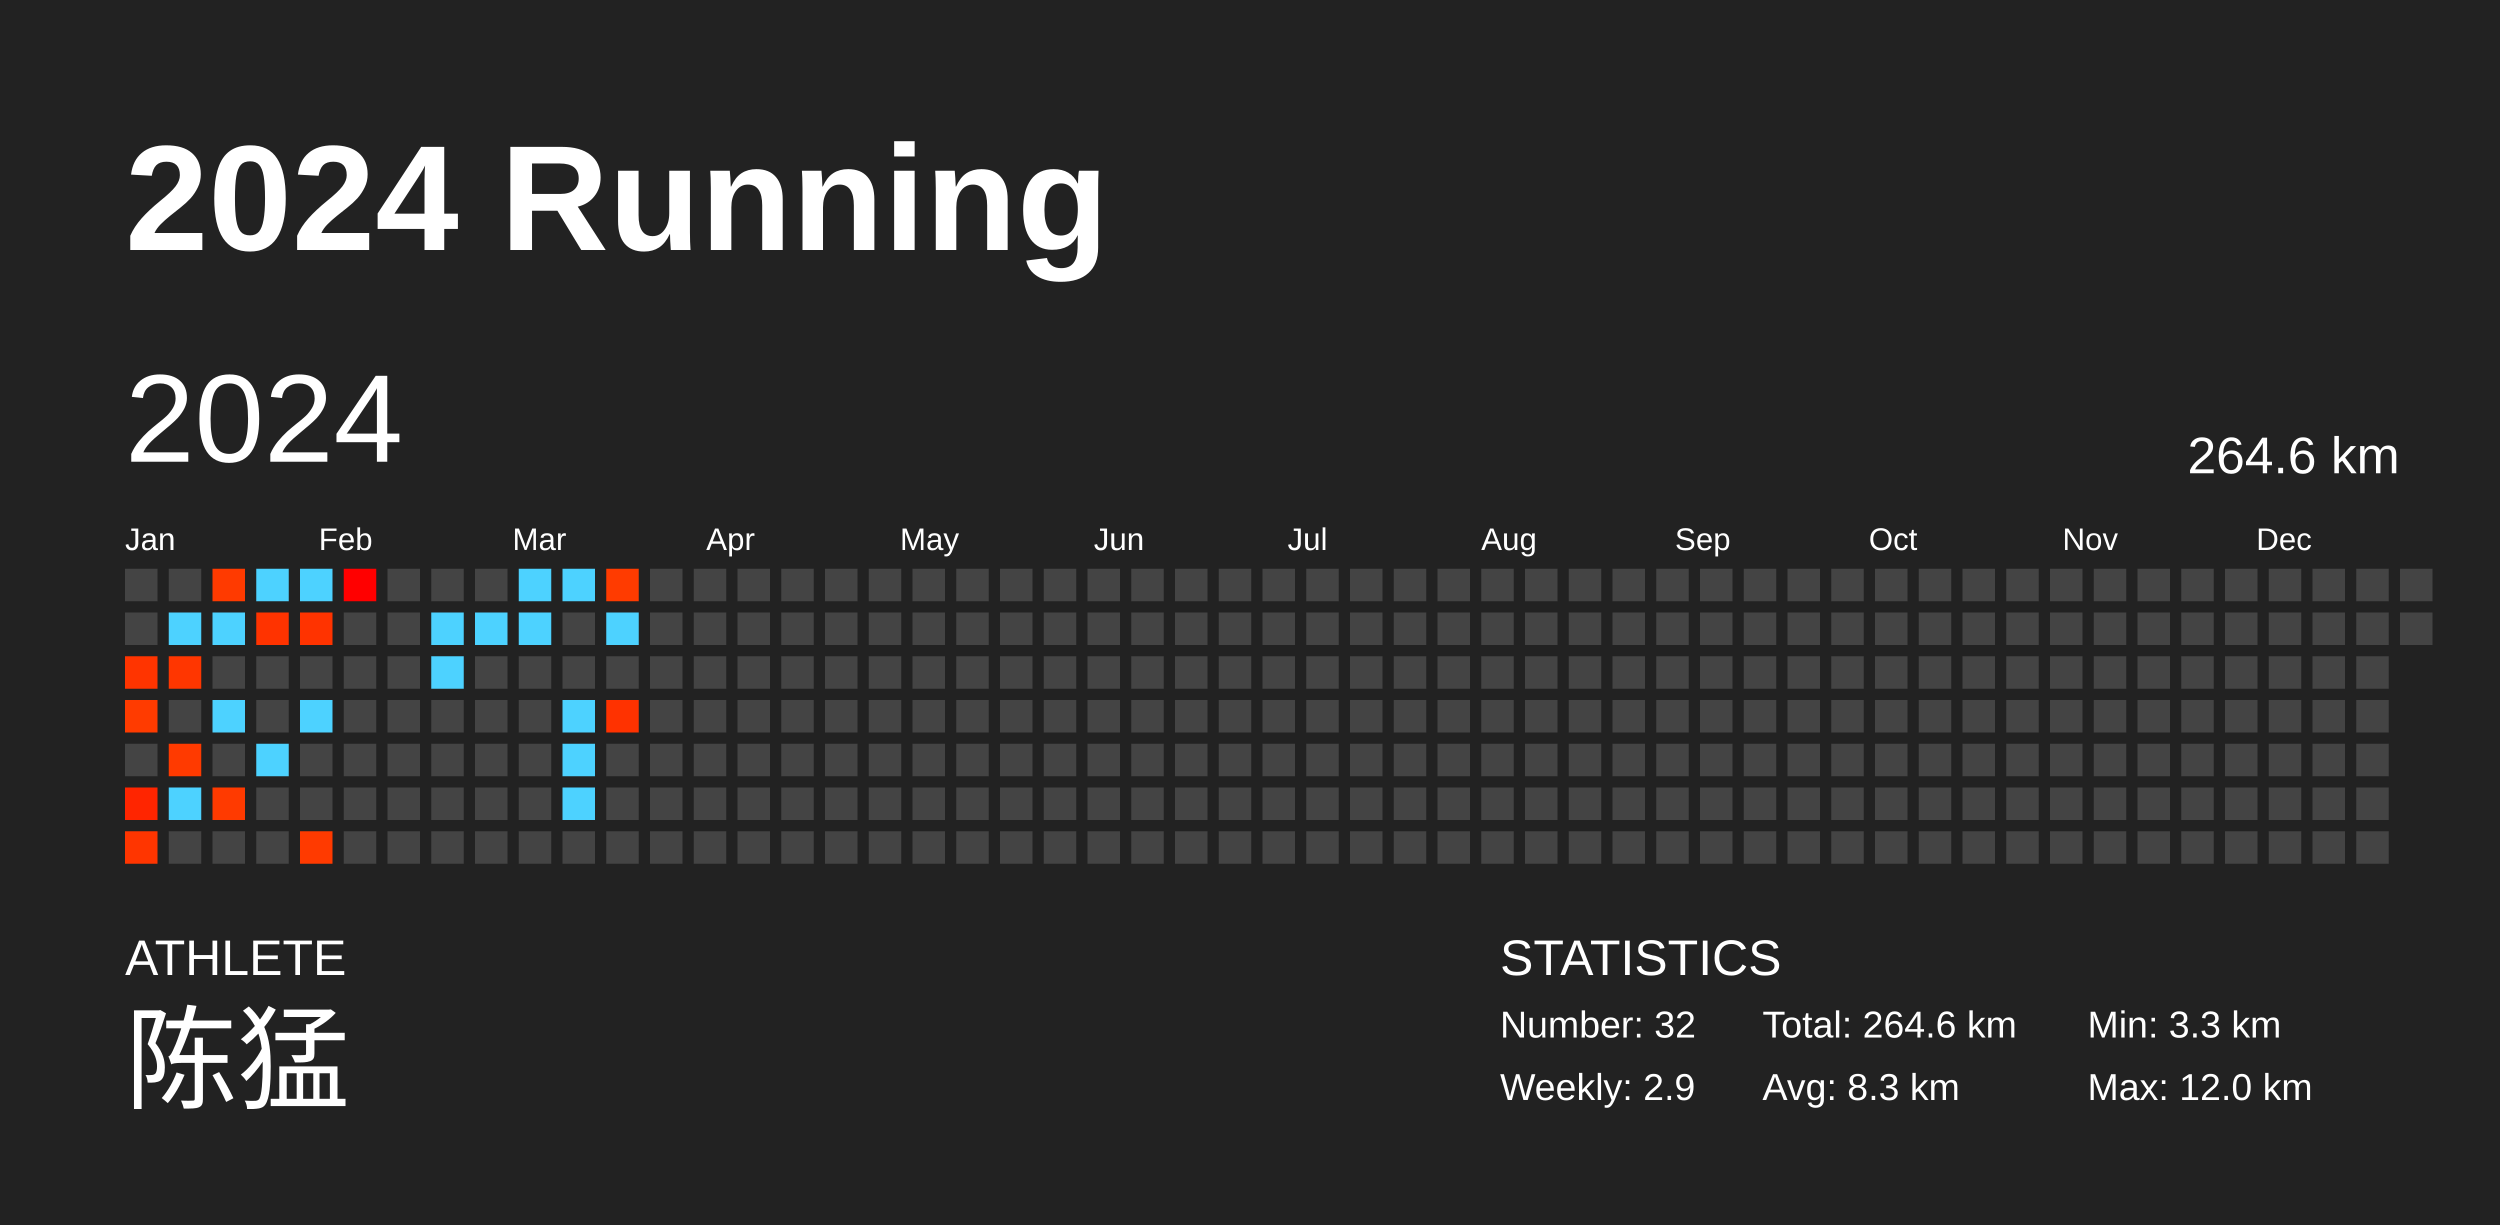
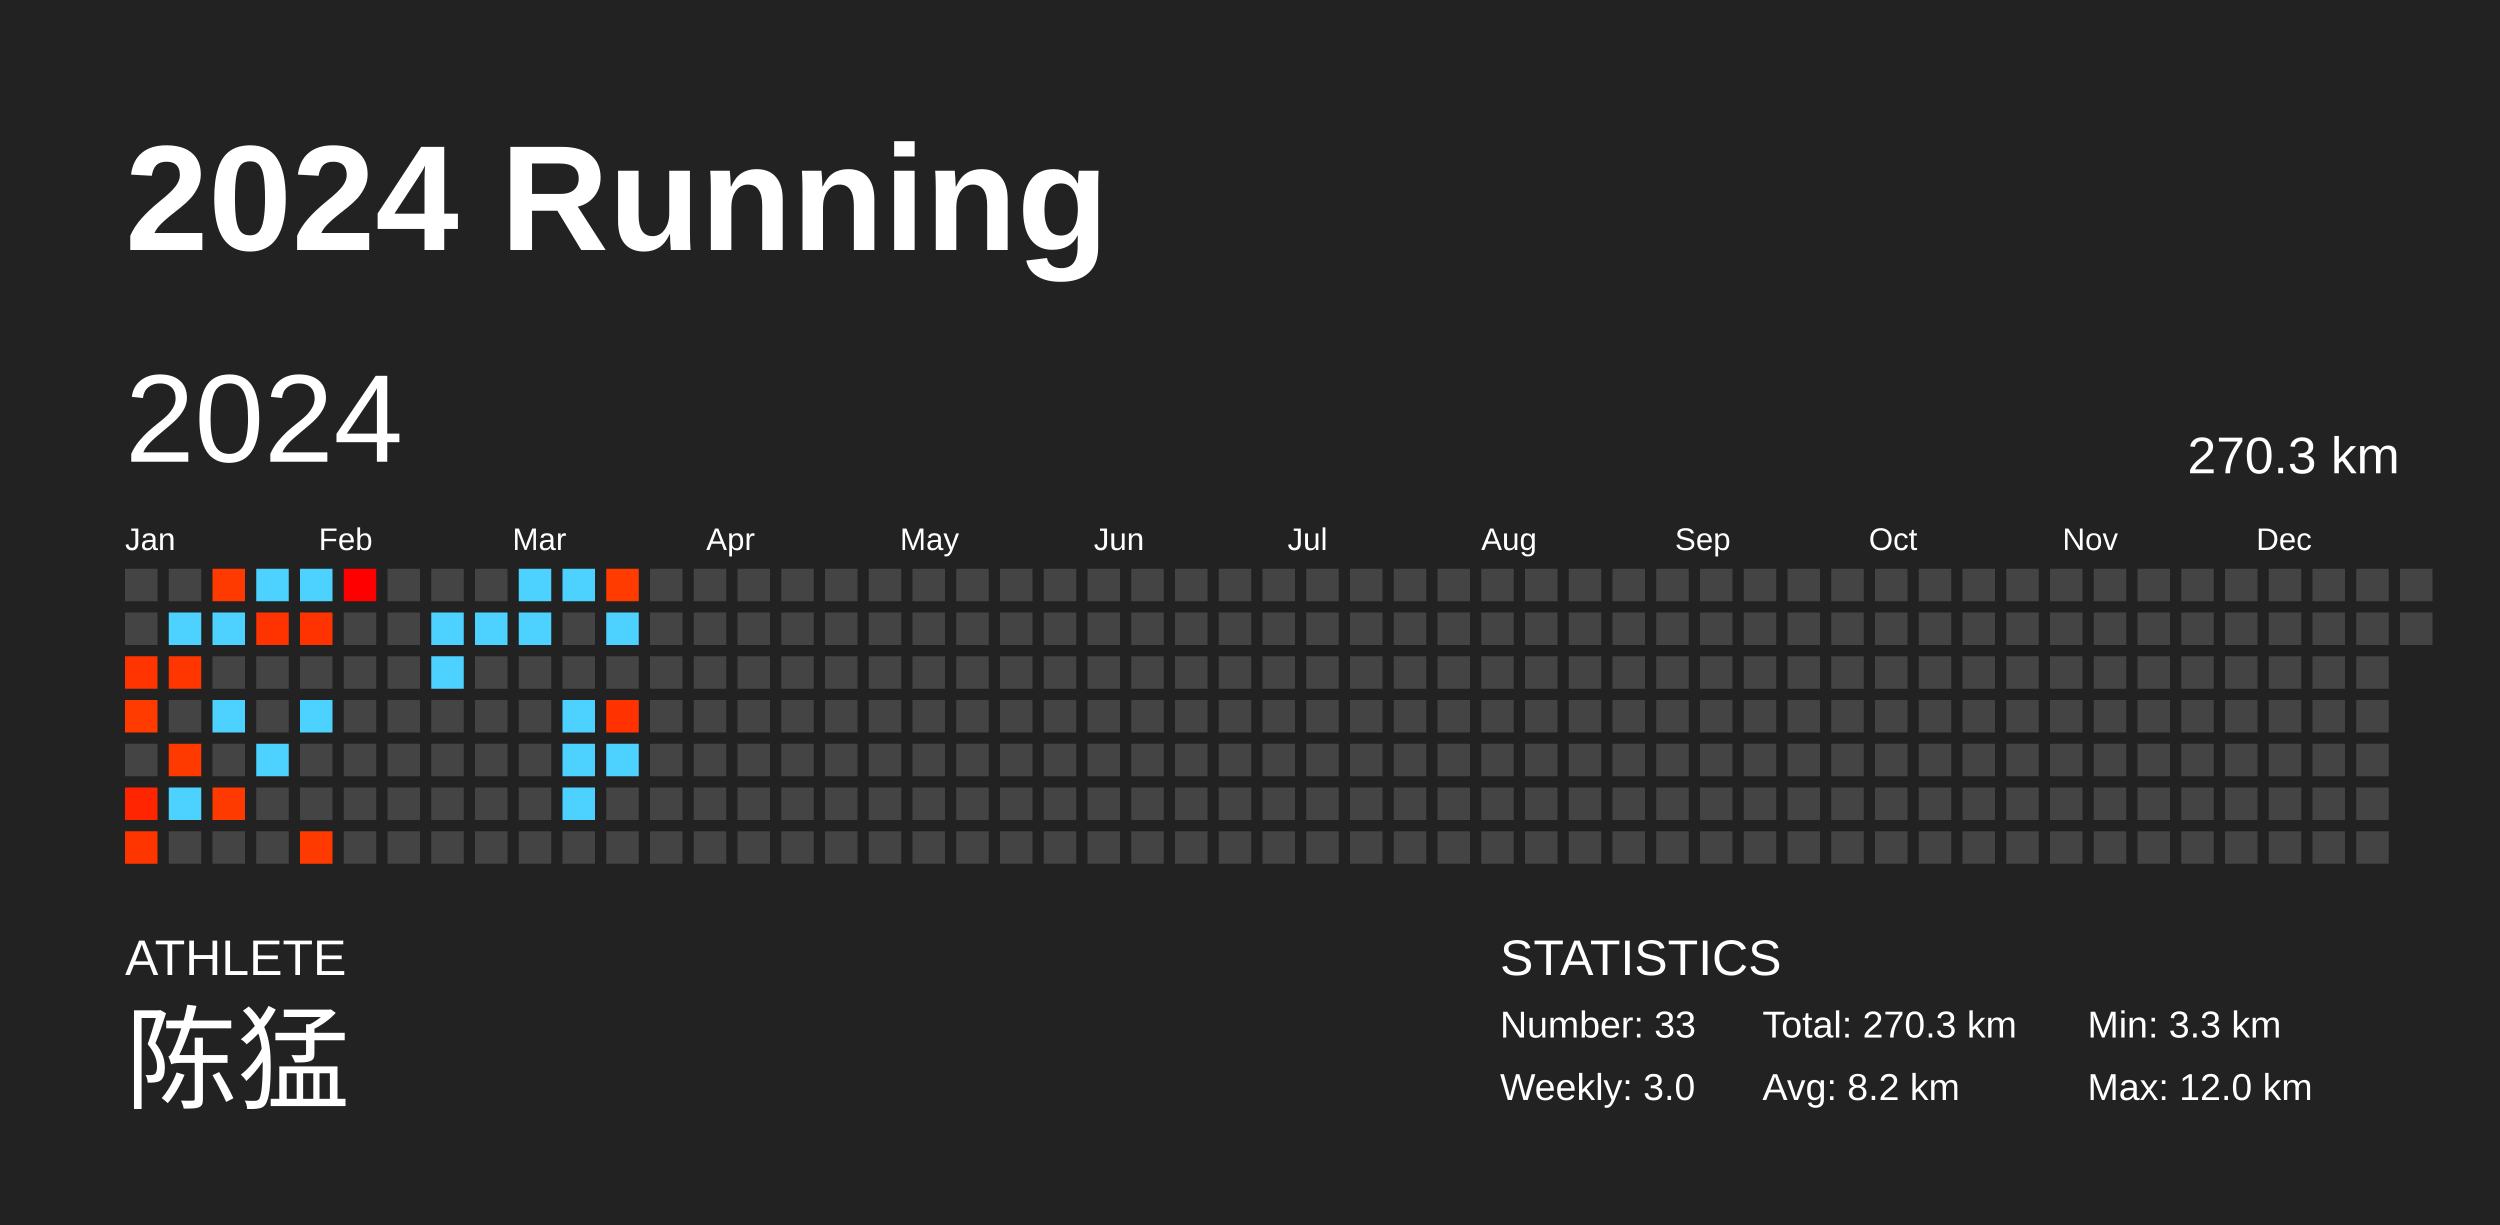
<svg xmlns="http://www.w3.org/2000/svg" baseProfile="full" height="98mm" version="1.1" viewBox="0,0,200,98" width="200mm">
  <defs />
  <rect fill="#222222" height="98" width="200" x="0" y="0" />
  <text fill="#FFFFFF" style="font-size:12px; font-family:Arial; font-weight:bold;" x="10" y="20">2024 Running</text>
  <text fill="#FFFFFF" style="font-size:4px; font-family:Arial" x="10" y="78">ATHLETE</text>
  <text fill="#FFFFFF" style="font-size:9px; font-family:Arial" x="10" y="88">陈猛</text>
  <text fill="#FFFFFF" style="font-size:4px; font-family:Arial" x="120" y="78">STATISTICS</text>
-   <text fill="#FFFFFF" style="font-size:3px; font-family:Arial" x="120" y="83">Number: 32</text>
-   <text fill="#FFFFFF" style="font-size:3px; font-family:Arial" x="120" y="88">Weekly: 2.9</text>
-   <text fill="#FFFFFF" style="font-size:3px; font-family:Arial" x="141" y="83">Total: 264.6 km</text>
-   <text fill="#FFFFFF" style="font-size:3px; font-family:Arial" x="141" y="88">Avg: 8.3 km</text>
+   <text fill="#FFFFFF" style="font-size:3px; font-family:Arial" x="120" y="83">Number: 33</text>
+   <text fill="#FFFFFF" style="font-size:3px; font-family:Arial" x="120" y="88">Weekly: 3.0</text>
+   <text fill="#FFFFFF" style="font-size:3px; font-family:Arial" x="141" y="83">Total: 270.3 km</text>
+   <text fill="#FFFFFF" style="font-size:3px; font-family:Arial" x="141" y="88">Avg: 8.2 km</text>
  <text fill="#FFFFFF" style="font-size:3px; font-family:Arial" x="167" y="83">Min: 3.3 km</text>
  <text fill="#FFFFFF" style="font-size:3px; font-family:Arial" x="167" y="88">Max: 12.0 km</text>
  <text dominant-baseline="hanging" fill="#FFFFFF" style="font-size:10.0px; font-family:Arial;" x="10" y="30">2024</text>
-   <text dominant-baseline="hanging" fill="#FFFFFF" style="font-size:4.125px; font-family:Arial;" x="175" y="35">264.6 km</text>
+   <text dominant-baseline="hanging" fill="#FFFFFF" style="font-size:4.125px; font-family:Arial;" x="175" y="35">270.3 km</text>
  <text fill="#FFFFFF" style="font-size:2.5px; font-family:Arial" x="10.0" y="44">Jan</text>
  <text fill="#FFFFFF" style="font-size:2.5px; font-family:Arial" x="25.5" y="44">Feb</text>
  <text fill="#FFFFFF" style="font-size:2.5px; font-family:Arial" x="41.0" y="44">Mar</text>
  <text fill="#FFFFFF" style="font-size:2.5px; font-family:Arial" x="56.5" y="44">Apr</text>
  <text fill="#FFFFFF" style="font-size:2.5px; font-family:Arial" x="72.0" y="44">May</text>
  <text fill="#FFFFFF" style="font-size:2.5px; font-family:Arial" x="87.5" y="44">Jun</text>
  <text fill="#FFFFFF" style="font-size:2.5px; font-family:Arial" x="103.0" y="44">Jul</text>
  <text fill="#FFFFFF" style="font-size:2.5px; font-family:Arial" x="118.5" y="44">Aug</text>
  <text fill="#FFFFFF" style="font-size:2.5px; font-family:Arial" x="134.0" y="44">Sep</text>
  <text fill="#FFFFFF" style="font-size:2.5px; font-family:Arial" x="149.5" y="44">Oct</text>
  <text fill="#FFFFFF" style="font-size:2.5px; font-family:Arial" x="165.0" y="44">Nov</text>
  <text fill="#FFFFFF" style="font-size:2.5px; font-family:Arial" x="180.5" y="44">Dec</text>
  <rect fill="#444444" height="2.6" width="2.6" x="10.0" y="45.5" />
  <rect fill="#444444" height="2.6" width="2.6" x="10.0" y="49.0" />
  <rect fill="#ff3400" height="2.6" width="2.6" x="10.0" y="52.5" />
  <rect fill="#ff3b00" height="2.6" width="2.6" x="10.0" y="56.0" />
  <rect fill="#444444" height="2.6" width="2.6" x="10.0" y="59.5" />
  <rect fill="#ff2500" height="2.6" width="2.6" x="10.0" y="63.0" />
  <rect fill="#ff3500" height="2.6" width="2.6" x="10.0" y="66.5" />
  <rect fill="#444444" height="2.6" width="2.6" x="13.5" y="45.5" />
  <rect fill="#4dd2ff" height="2.6" width="2.6" x="13.5" y="49.0" />
  <rect fill="#ff3600" height="2.6" width="2.6" x="13.5" y="52.5" />
  <rect fill="#444444" height="2.6" width="2.6" x="13.5" y="56.0" />
  <rect fill="#ff3a00" height="2.6" width="2.6" x="13.5" y="59.5" />
  <rect fill="#4dd2ff" height="2.6" width="2.6" x="13.5" y="63.0" />
  <rect fill="#444444" height="2.6" width="2.6" x="13.5" y="66.5" />
  <rect fill="#ff3a00" height="2.6" width="2.6" x="17.0" y="45.5" />
  <rect fill="#4dd2ff" height="2.6" width="2.6" x="17.0" y="49.0" />
  <rect fill="#444444" height="2.6" width="2.6" x="17.0" y="52.5" />
  <rect fill="#4dd2ff" height="2.6" width="2.6" x="17.0" y="56.0" />
  <rect fill="#444444" height="2.6" width="2.6" x="17.0" y="59.5" />
  <rect fill="#ff3a00" height="2.6" width="2.6" x="17.0" y="63.0" />
  <rect fill="#444444" height="2.6" width="2.6" x="17.0" y="66.5" />
  <rect fill="#4dd2ff" height="2.6" width="2.6" x="20.5" y="45.5" />
  <rect fill="#ff3300" height="2.6" width="2.6" x="20.5" y="49.0" />
  <rect fill="#444444" height="2.6" width="2.6" x="20.5" y="52.5" />
  <rect fill="#444444" height="2.6" width="2.6" x="20.5" y="56.0" />
  <rect fill="#4dd2ff" height="2.6" width="2.6" x="20.5" y="59.5" />
  <rect fill="#444444" height="2.6" width="2.6" x="20.5" y="63.0" />
  <rect fill="#444444" height="2.6" width="2.6" x="20.5" y="66.5" />
  <rect fill="#4dd2ff" height="2.6" width="2.6" x="24.0" y="45.5" />
  <rect fill="#ff3300" height="2.6" width="2.6" x="24.0" y="49.0" />
  <rect fill="#444444" height="2.6" width="2.6" x="24.0" y="52.5" />
  <rect fill="#4dd2ff" height="2.6" width="2.6" x="24.0" y="56.0" />
  <rect fill="#444444" height="2.6" width="2.6" x="24.0" y="59.5" />
  <rect fill="#444444" height="2.6" width="2.6" x="24.0" y="63.0" />
  <rect fill="#ff3a00" height="2.6" width="2.6" x="24.0" y="66.5" />
  <rect fill="#ff0000" height="2.6" width="2.6" x="27.5" y="45.5" />
  <rect fill="#444444" height="2.6" width="2.6" x="27.5" y="49.0" />
  <rect fill="#444444" height="2.6" width="2.6" x="27.5" y="52.5" />
  <rect fill="#444444" height="2.6" width="2.6" x="27.5" y="56.0" />
  <rect fill="#444444" height="2.6" width="2.6" x="27.5" y="59.5" />
  <rect fill="#444444" height="2.6" width="2.6" x="27.5" y="63.0" />
  <rect fill="#444444" height="2.6" width="2.6" x="27.5" y="66.5" />
  <rect fill="#444444" height="2.6" width="2.6" x="31.0" y="45.5" />
  <rect fill="#444444" height="2.6" width="2.6" x="31.0" y="49.0" />
  <rect fill="#444444" height="2.6" width="2.6" x="31.0" y="52.5" />
  <rect fill="#444444" height="2.6" width="2.6" x="31.0" y="56.0" />
  <rect fill="#444444" height="2.6" width="2.6" x="31.0" y="59.5" />
  <rect fill="#444444" height="2.6" width="2.6" x="31.0" y="63.0" />
  <rect fill="#444444" height="2.6" width="2.6" x="31.0" y="66.5" />
  <rect fill="#444444" height="2.6" width="2.6" x="34.5" y="45.5" />
  <rect fill="#4dd2ff" height="2.6" width="2.6" x="34.5" y="49.0" />
  <rect fill="#4dd2ff" height="2.6" width="2.6" x="34.5" y="52.5" />
  <rect fill="#444444" height="2.6" width="2.6" x="34.5" y="56.0" />
  <rect fill="#444444" height="2.6" width="2.6" x="34.5" y="59.5" />
  <rect fill="#444444" height="2.6" width="2.6" x="34.5" y="63.0" />
  <rect fill="#444444" height="2.6" width="2.6" x="34.5" y="66.5" />
  <rect fill="#444444" height="2.6" width="2.6" x="38.0" y="45.5" />
  <rect fill="#4dd2ff" height="2.6" width="2.6" x="38.0" y="49.0" />
  <rect fill="#444444" height="2.6" width="2.6" x="38.0" y="52.5" />
  <rect fill="#444444" height="2.6" width="2.6" x="38.0" y="56.0" />
  <rect fill="#444444" height="2.6" width="2.6" x="38.0" y="59.5" />
  <rect fill="#444444" height="2.6" width="2.6" x="38.0" y="63.0" />
  <rect fill="#444444" height="2.6" width="2.6" x="38.0" y="66.5" />
  <rect fill="#4dd2ff" height="2.6" width="2.6" x="41.5" y="45.5" />
  <rect fill="#4dd2ff" height="2.6" width="2.6" x="41.5" y="49.0" />
  <rect fill="#444444" height="2.6" width="2.6" x="41.5" y="52.5" />
  <rect fill="#444444" height="2.6" width="2.6" x="41.5" y="56.0" />
  <rect fill="#444444" height="2.6" width="2.6" x="41.5" y="59.5" />
  <rect fill="#444444" height="2.6" width="2.6" x="41.5" y="63.0" />
  <rect fill="#444444" height="2.6" width="2.6" x="41.5" y="66.5" />
  <rect fill="#4dd2ff" height="2.6" width="2.6" x="45.0" y="45.5" />
  <rect fill="#444444" height="2.6" width="2.6" x="45.0" y="49.0" />
  <rect fill="#444444" height="2.6" width="2.6" x="45.0" y="52.5" />
  <rect fill="#4dd2ff" height="2.6" width="2.6" x="45.0" y="56.0" />
  <rect fill="#4dd2ff" height="2.6" width="2.6" x="45.0" y="59.5" />
  <rect fill="#4dd2ff" height="2.6" width="2.6" x="45.0" y="63.0" />
  <rect fill="#444444" height="2.6" width="2.6" x="45.0" y="66.5" />
  <rect fill="#ff3b00" height="2.6" width="2.6" x="48.5" y="45.5" />
  <rect fill="#4dd2ff" height="2.6" width="2.6" x="48.5" y="49.0" />
  <rect fill="#444444" height="2.6" width="2.6" x="48.5" y="52.5" />
  <rect fill="#ff3200" height="2.6" width="2.6" x="48.5" y="56.0" />
-   <rect fill="#444444" height="2.6" width="2.6" x="48.5" y="59.5" />
+   <rect fill="#4dd2ff" height="2.6" width="2.6" x="48.5" y="59.5" />
  <rect fill="#444444" height="2.6" width="2.6" x="48.5" y="63.0" />
  <rect fill="#444444" height="2.6" width="2.6" x="48.5" y="66.5" />
  <rect fill="#444444" height="2.6" width="2.6" x="52.0" y="45.5" />
  <rect fill="#444444" height="2.6" width="2.6" x="52.0" y="49.0" />
  <rect fill="#444444" height="2.6" width="2.6" x="52.0" y="52.5" />
  <rect fill="#444444" height="2.6" width="2.6" x="52.0" y="56.0" />
  <rect fill="#444444" height="2.6" width="2.6" x="52.0" y="59.5" />
  <rect fill="#444444" height="2.6" width="2.6" x="52.0" y="63.0" />
  <rect fill="#444444" height="2.6" width="2.6" x="52.0" y="66.5" />
  <rect fill="#444444" height="2.6" width="2.6" x="55.5" y="45.5" />
  <rect fill="#444444" height="2.6" width="2.6" x="55.5" y="49.0" />
  <rect fill="#444444" height="2.6" width="2.6" x="55.5" y="52.5" />
  <rect fill="#444444" height="2.6" width="2.6" x="55.5" y="56.0" />
  <rect fill="#444444" height="2.6" width="2.6" x="55.5" y="59.5" />
  <rect fill="#444444" height="2.6" width="2.6" x="55.5" y="63.0" />
  <rect fill="#444444" height="2.6" width="2.6" x="55.5" y="66.5" />
  <rect fill="#444444" height="2.6" width="2.6" x="59.0" y="45.5" />
  <rect fill="#444444" height="2.6" width="2.6" x="59.0" y="49.0" />
  <rect fill="#444444" height="2.6" width="2.6" x="59.0" y="52.5" />
  <rect fill="#444444" height="2.6" width="2.6" x="59.0" y="56.0" />
  <rect fill="#444444" height="2.6" width="2.6" x="59.0" y="59.5" />
  <rect fill="#444444" height="2.6" width="2.6" x="59.0" y="63.0" />
  <rect fill="#444444" height="2.6" width="2.6" x="59.0" y="66.5" />
  <rect fill="#444444" height="2.6" width="2.6" x="62.5" y="45.5" />
  <rect fill="#444444" height="2.6" width="2.6" x="62.5" y="49.0" />
  <rect fill="#444444" height="2.6" width="2.6" x="62.5" y="52.5" />
  <rect fill="#444444" height="2.6" width="2.6" x="62.5" y="56.0" />
  <rect fill="#444444" height="2.6" width="2.6" x="62.5" y="59.5" />
  <rect fill="#444444" height="2.6" width="2.6" x="62.5" y="63.0" />
  <rect fill="#444444" height="2.6" width="2.6" x="62.5" y="66.5" />
  <rect fill="#444444" height="2.6" width="2.6" x="66.0" y="45.5" />
  <rect fill="#444444" height="2.6" width="2.6" x="66.0" y="49.0" />
  <rect fill="#444444" height="2.6" width="2.6" x="66.0" y="52.5" />
  <rect fill="#444444" height="2.6" width="2.6" x="66.0" y="56.0" />
  <rect fill="#444444" height="2.6" width="2.6" x="66.0" y="59.5" />
  <rect fill="#444444" height="2.6" width="2.6" x="66.0" y="63.0" />
  <rect fill="#444444" height="2.6" width="2.6" x="66.0" y="66.5" />
  <rect fill="#444444" height="2.6" width="2.6" x="69.5" y="45.5" />
  <rect fill="#444444" height="2.6" width="2.6" x="69.5" y="49.0" />
  <rect fill="#444444" height="2.6" width="2.6" x="69.5" y="52.5" />
  <rect fill="#444444" height="2.6" width="2.6" x="69.5" y="56.0" />
  <rect fill="#444444" height="2.6" width="2.6" x="69.5" y="59.5" />
  <rect fill="#444444" height="2.6" width="2.6" x="69.5" y="63.0" />
  <rect fill="#444444" height="2.6" width="2.6" x="69.5" y="66.5" />
  <rect fill="#444444" height="2.6" width="2.6" x="73.0" y="45.5" />
  <rect fill="#444444" height="2.6" width="2.6" x="73.0" y="49.0" />
  <rect fill="#444444" height="2.6" width="2.6" x="73.0" y="52.5" />
  <rect fill="#444444" height="2.6" width="2.6" x="73.0" y="56.0" />
  <rect fill="#444444" height="2.6" width="2.6" x="73.0" y="59.5" />
  <rect fill="#444444" height="2.6" width="2.6" x="73.0" y="63.0" />
  <rect fill="#444444" height="2.6" width="2.6" x="73.0" y="66.5" />
  <rect fill="#444444" height="2.6" width="2.6" x="76.5" y="45.5" />
  <rect fill="#444444" height="2.6" width="2.6" x="76.5" y="49.0" />
  <rect fill="#444444" height="2.6" width="2.6" x="76.5" y="52.5" />
  <rect fill="#444444" height="2.6" width="2.6" x="76.5" y="56.0" />
  <rect fill="#444444" height="2.6" width="2.6" x="76.5" y="59.5" />
  <rect fill="#444444" height="2.6" width="2.6" x="76.5" y="63.0" />
  <rect fill="#444444" height="2.6" width="2.6" x="76.5" y="66.5" />
  <rect fill="#444444" height="2.6" width="2.6" x="80.0" y="45.5" />
  <rect fill="#444444" height="2.6" width="2.6" x="80.0" y="49.0" />
  <rect fill="#444444" height="2.6" width="2.6" x="80.0" y="52.5" />
  <rect fill="#444444" height="2.6" width="2.6" x="80.0" y="56.0" />
  <rect fill="#444444" height="2.6" width="2.6" x="80.0" y="59.5" />
  <rect fill="#444444" height="2.6" width="2.6" x="80.0" y="63.0" />
  <rect fill="#444444" height="2.6" width="2.6" x="80.0" y="66.5" />
  <rect fill="#444444" height="2.6" width="2.6" x="83.5" y="45.5" />
  <rect fill="#444444" height="2.6" width="2.6" x="83.5" y="49.0" />
  <rect fill="#444444" height="2.6" width="2.6" x="83.5" y="52.5" />
  <rect fill="#444444" height="2.6" width="2.6" x="83.5" y="56.0" />
  <rect fill="#444444" height="2.6" width="2.6" x="83.5" y="59.5" />
  <rect fill="#444444" height="2.6" width="2.6" x="83.5" y="63.0" />
  <rect fill="#444444" height="2.6" width="2.6" x="83.5" y="66.5" />
  <rect fill="#444444" height="2.6" width="2.6" x="87.0" y="45.5" />
  <rect fill="#444444" height="2.6" width="2.6" x="87.0" y="49.0" />
  <rect fill="#444444" height="2.6" width="2.6" x="87.0" y="52.5" />
  <rect fill="#444444" height="2.6" width="2.6" x="87.0" y="56.0" />
  <rect fill="#444444" height="2.6" width="2.6" x="87.0" y="59.5" />
  <rect fill="#444444" height="2.6" width="2.6" x="87.0" y="63.0" />
  <rect fill="#444444" height="2.6" width="2.6" x="87.0" y="66.5" />
  <rect fill="#444444" height="2.6" width="2.6" x="90.5" y="45.5" />
  <rect fill="#444444" height="2.6" width="2.6" x="90.5" y="49.0" />
  <rect fill="#444444" height="2.6" width="2.6" x="90.5" y="52.5" />
  <rect fill="#444444" height="2.6" width="2.6" x="90.5" y="56.0" />
  <rect fill="#444444" height="2.6" width="2.6" x="90.5" y="59.5" />
  <rect fill="#444444" height="2.6" width="2.6" x="90.5" y="63.0" />
  <rect fill="#444444" height="2.6" width="2.6" x="90.5" y="66.5" />
  <rect fill="#444444" height="2.6" width="2.6" x="94.0" y="45.5" />
  <rect fill="#444444" height="2.6" width="2.6" x="94.0" y="49.0" />
  <rect fill="#444444" height="2.6" width="2.6" x="94.0" y="52.5" />
  <rect fill="#444444" height="2.6" width="2.6" x="94.0" y="56.0" />
  <rect fill="#444444" height="2.6" width="2.6" x="94.0" y="59.5" />
  <rect fill="#444444" height="2.6" width="2.6" x="94.0" y="63.0" />
  <rect fill="#444444" height="2.6" width="2.6" x="94.0" y="66.5" />
  <rect fill="#444444" height="2.6" width="2.6" x="97.5" y="45.5" />
  <rect fill="#444444" height="2.6" width="2.6" x="97.5" y="49.0" />
  <rect fill="#444444" height="2.6" width="2.6" x="97.5" y="52.5" />
  <rect fill="#444444" height="2.6" width="2.6" x="97.5" y="56.0" />
  <rect fill="#444444" height="2.6" width="2.6" x="97.5" y="59.5" />
  <rect fill="#444444" height="2.6" width="2.6" x="97.5" y="63.0" />
  <rect fill="#444444" height="2.6" width="2.6" x="97.5" y="66.5" />
  <rect fill="#444444" height="2.6" width="2.6" x="101.0" y="45.5" />
  <rect fill="#444444" height="2.6" width="2.6" x="101.0" y="49.0" />
  <rect fill="#444444" height="2.6" width="2.6" x="101.0" y="52.5" />
  <rect fill="#444444" height="2.6" width="2.6" x="101.0" y="56.0" />
  <rect fill="#444444" height="2.6" width="2.6" x="101.0" y="59.5" />
  <rect fill="#444444" height="2.6" width="2.6" x="101.0" y="63.0" />
  <rect fill="#444444" height="2.6" width="2.6" x="101.0" y="66.5" />
  <rect fill="#444444" height="2.6" width="2.6" x="104.5" y="45.5" />
  <rect fill="#444444" height="2.6" width="2.6" x="104.5" y="49.0" />
  <rect fill="#444444" height="2.6" width="2.6" x="104.5" y="52.5" />
  <rect fill="#444444" height="2.6" width="2.6" x="104.5" y="56.0" />
  <rect fill="#444444" height="2.6" width="2.6" x="104.5" y="59.5" />
  <rect fill="#444444" height="2.6" width="2.6" x="104.5" y="63.0" />
  <rect fill="#444444" height="2.6" width="2.6" x="104.5" y="66.5" />
  <rect fill="#444444" height="2.6" width="2.6" x="108.0" y="45.5" />
  <rect fill="#444444" height="2.6" width="2.6" x="108.0" y="49.0" />
  <rect fill="#444444" height="2.6" width="2.6" x="108.0" y="52.5" />
  <rect fill="#444444" height="2.6" width="2.6" x="108.0" y="56.0" />
  <rect fill="#444444" height="2.6" width="2.6" x="108.0" y="59.5" />
  <rect fill="#444444" height="2.6" width="2.6" x="108.0" y="63.0" />
  <rect fill="#444444" height="2.6" width="2.6" x="108.0" y="66.5" />
  <rect fill="#444444" height="2.6" width="2.6" x="111.5" y="45.5" />
  <rect fill="#444444" height="2.6" width="2.6" x="111.5" y="49.0" />
  <rect fill="#444444" height="2.6" width="2.6" x="111.5" y="52.5" />
  <rect fill="#444444" height="2.6" width="2.6" x="111.5" y="56.0" />
  <rect fill="#444444" height="2.6" width="2.6" x="111.5" y="59.5" />
  <rect fill="#444444" height="2.6" width="2.6" x="111.5" y="63.0" />
  <rect fill="#444444" height="2.6" width="2.6" x="111.5" y="66.5" />
  <rect fill="#444444" height="2.6" width="2.6" x="115.0" y="45.5" />
  <rect fill="#444444" height="2.6" width="2.6" x="115.0" y="49.0" />
  <rect fill="#444444" height="2.6" width="2.6" x="115.0" y="52.5" />
  <rect fill="#444444" height="2.6" width="2.6" x="115.0" y="56.0" />
  <rect fill="#444444" height="2.6" width="2.6" x="115.0" y="59.5" />
  <rect fill="#444444" height="2.6" width="2.6" x="115.0" y="63.0" />
  <rect fill="#444444" height="2.6" width="2.6" x="115.0" y="66.5" />
  <rect fill="#444444" height="2.6" width="2.6" x="118.5" y="45.5" />
  <rect fill="#444444" height="2.6" width="2.6" x="118.5" y="49.0" />
  <rect fill="#444444" height="2.6" width="2.6" x="118.5" y="52.5" />
  <rect fill="#444444" height="2.6" width="2.6" x="118.5" y="56.0" />
  <rect fill="#444444" height="2.6" width="2.6" x="118.5" y="59.5" />
  <rect fill="#444444" height="2.6" width="2.6" x="118.5" y="63.0" />
  <rect fill="#444444" height="2.6" width="2.6" x="118.5" y="66.5" />
  <rect fill="#444444" height="2.6" width="2.6" x="122.0" y="45.5" />
  <rect fill="#444444" height="2.6" width="2.6" x="122.0" y="49.0" />
  <rect fill="#444444" height="2.6" width="2.6" x="122.0" y="52.5" />
  <rect fill="#444444" height="2.6" width="2.6" x="122.0" y="56.0" />
  <rect fill="#444444" height="2.6" width="2.6" x="122.0" y="59.5" />
  <rect fill="#444444" height="2.6" width="2.6" x="122.0" y="63.0" />
  <rect fill="#444444" height="2.6" width="2.6" x="122.0" y="66.5" />
  <rect fill="#444444" height="2.6" width="2.6" x="125.5" y="45.5" />
  <rect fill="#444444" height="2.6" width="2.6" x="125.5" y="49.0" />
  <rect fill="#444444" height="2.6" width="2.6" x="125.5" y="52.5" />
  <rect fill="#444444" height="2.6" width="2.6" x="125.5" y="56.0" />
  <rect fill="#444444" height="2.6" width="2.6" x="125.5" y="59.5" />
  <rect fill="#444444" height="2.6" width="2.6" x="125.5" y="63.0" />
  <rect fill="#444444" height="2.6" width="2.6" x="125.5" y="66.5" />
  <rect fill="#444444" height="2.6" width="2.6" x="129.0" y="45.5" />
  <rect fill="#444444" height="2.6" width="2.6" x="129.0" y="49.0" />
  <rect fill="#444444" height="2.6" width="2.6" x="129.0" y="52.5" />
  <rect fill="#444444" height="2.6" width="2.6" x="129.0" y="56.0" />
  <rect fill="#444444" height="2.6" width="2.6" x="129.0" y="59.5" />
  <rect fill="#444444" height="2.6" width="2.6" x="129.0" y="63.0" />
  <rect fill="#444444" height="2.6" width="2.6" x="129.0" y="66.5" />
  <rect fill="#444444" height="2.6" width="2.6" x="132.5" y="45.5" />
  <rect fill="#444444" height="2.6" width="2.6" x="132.5" y="49.0" />
  <rect fill="#444444" height="2.6" width="2.6" x="132.5" y="52.5" />
  <rect fill="#444444" height="2.6" width="2.6" x="132.5" y="56.0" />
  <rect fill="#444444" height="2.6" width="2.6" x="132.5" y="59.5" />
  <rect fill="#444444" height="2.6" width="2.6" x="132.5" y="63.0" />
  <rect fill="#444444" height="2.6" width="2.6" x="132.5" y="66.5" />
  <rect fill="#444444" height="2.6" width="2.6" x="136.0" y="45.5" />
  <rect fill="#444444" height="2.6" width="2.6" x="136.0" y="49.0" />
  <rect fill="#444444" height="2.6" width="2.6" x="136.0" y="52.5" />
  <rect fill="#444444" height="2.6" width="2.6" x="136.0" y="56.0" />
  <rect fill="#444444" height="2.6" width="2.6" x="136.0" y="59.5" />
  <rect fill="#444444" height="2.6" width="2.6" x="136.0" y="63.0" />
  <rect fill="#444444" height="2.6" width="2.6" x="136.0" y="66.5" />
  <rect fill="#444444" height="2.6" width="2.6" x="139.5" y="45.5" />
  <rect fill="#444444" height="2.6" width="2.6" x="139.5" y="49.0" />
  <rect fill="#444444" height="2.6" width="2.6" x="139.5" y="52.5" />
  <rect fill="#444444" height="2.6" width="2.6" x="139.5" y="56.0" />
  <rect fill="#444444" height="2.6" width="2.6" x="139.5" y="59.5" />
  <rect fill="#444444" height="2.6" width="2.6" x="139.5" y="63.0" />
  <rect fill="#444444" height="2.6" width="2.6" x="139.5" y="66.5" />
  <rect fill="#444444" height="2.6" width="2.6" x="143.0" y="45.5" />
  <rect fill="#444444" height="2.6" width="2.6" x="143.0" y="49.0" />
  <rect fill="#444444" height="2.6" width="2.6" x="143.0" y="52.5" />
  <rect fill="#444444" height="2.6" width="2.6" x="143.0" y="56.0" />
  <rect fill="#444444" height="2.6" width="2.6" x="143.0" y="59.5" />
  <rect fill="#444444" height="2.6" width="2.6" x="143.0" y="63.0" />
  <rect fill="#444444" height="2.6" width="2.6" x="143.0" y="66.5" />
  <rect fill="#444444" height="2.6" width="2.6" x="146.5" y="45.5" />
  <rect fill="#444444" height="2.6" width="2.6" x="146.5" y="49.0" />
  <rect fill="#444444" height="2.6" width="2.6" x="146.5" y="52.5" />
  <rect fill="#444444" height="2.6" width="2.6" x="146.5" y="56.0" />
  <rect fill="#444444" height="2.6" width="2.6" x="146.5" y="59.5" />
  <rect fill="#444444" height="2.6" width="2.6" x="146.5" y="63.0" />
  <rect fill="#444444" height="2.6" width="2.6" x="146.5" y="66.5" />
  <rect fill="#444444" height="2.6" width="2.6" x="150.0" y="45.5" />
  <rect fill="#444444" height="2.6" width="2.6" x="150.0" y="49.0" />
  <rect fill="#444444" height="2.6" width="2.6" x="150.0" y="52.5" />
  <rect fill="#444444" height="2.6" width="2.6" x="150.0" y="56.0" />
  <rect fill="#444444" height="2.6" width="2.6" x="150.0" y="59.5" />
  <rect fill="#444444" height="2.6" width="2.6" x="150.0" y="63.0" />
  <rect fill="#444444" height="2.6" width="2.6" x="150.0" y="66.5" />
  <rect fill="#444444" height="2.6" width="2.6" x="153.5" y="45.5" />
  <rect fill="#444444" height="2.6" width="2.6" x="153.5" y="49.0" />
  <rect fill="#444444" height="2.6" width="2.6" x="153.5" y="52.5" />
  <rect fill="#444444" height="2.6" width="2.6" x="153.5" y="56.0" />
  <rect fill="#444444" height="2.6" width="2.6" x="153.5" y="59.5" />
  <rect fill="#444444" height="2.6" width="2.6" x="153.5" y="63.0" />
  <rect fill="#444444" height="2.6" width="2.6" x="153.5" y="66.5" />
  <rect fill="#444444" height="2.6" width="2.6" x="157.0" y="45.5" />
  <rect fill="#444444" height="2.6" width="2.6" x="157.0" y="49.0" />
  <rect fill="#444444" height="2.6" width="2.6" x="157.0" y="52.5" />
  <rect fill="#444444" height="2.6" width="2.6" x="157.0" y="56.0" />
  <rect fill="#444444" height="2.6" width="2.6" x="157.0" y="59.5" />
  <rect fill="#444444" height="2.6" width="2.6" x="157.0" y="63.0" />
  <rect fill="#444444" height="2.6" width="2.6" x="157.0" y="66.5" />
  <rect fill="#444444" height="2.6" width="2.6" x="160.5" y="45.5" />
  <rect fill="#444444" height="2.6" width="2.6" x="160.5" y="49.0" />
  <rect fill="#444444" height="2.6" width="2.6" x="160.5" y="52.5" />
  <rect fill="#444444" height="2.6" width="2.6" x="160.5" y="56.0" />
  <rect fill="#444444" height="2.6" width="2.6" x="160.5" y="59.5" />
  <rect fill="#444444" height="2.6" width="2.6" x="160.5" y="63.0" />
  <rect fill="#444444" height="2.6" width="2.6" x="160.5" y="66.5" />
  <rect fill="#444444" height="2.6" width="2.6" x="164.0" y="45.5" />
  <rect fill="#444444" height="2.6" width="2.6" x="164.0" y="49.0" />
  <rect fill="#444444" height="2.6" width="2.6" x="164.0" y="52.5" />
  <rect fill="#444444" height="2.6" width="2.6" x="164.0" y="56.0" />
  <rect fill="#444444" height="2.6" width="2.6" x="164.0" y="59.5" />
  <rect fill="#444444" height="2.6" width="2.6" x="164.0" y="63.0" />
  <rect fill="#444444" height="2.6" width="2.6" x="164.0" y="66.5" />
  <rect fill="#444444" height="2.6" width="2.6" x="167.5" y="45.5" />
  <rect fill="#444444" height="2.6" width="2.6" x="167.5" y="49.0" />
  <rect fill="#444444" height="2.6" width="2.6" x="167.5" y="52.5" />
  <rect fill="#444444" height="2.6" width="2.6" x="167.5" y="56.0" />
  <rect fill="#444444" height="2.6" width="2.6" x="167.5" y="59.5" />
  <rect fill="#444444" height="2.6" width="2.6" x="167.5" y="63.0" />
  <rect fill="#444444" height="2.6" width="2.6" x="167.5" y="66.5" />
  <rect fill="#444444" height="2.6" width="2.6" x="171.0" y="45.5" />
  <rect fill="#444444" height="2.6" width="2.6" x="171.0" y="49.0" />
  <rect fill="#444444" height="2.6" width="2.6" x="171.0" y="52.5" />
  <rect fill="#444444" height="2.6" width="2.6" x="171.0" y="56.0" />
  <rect fill="#444444" height="2.6" width="2.6" x="171.0" y="59.5" />
  <rect fill="#444444" height="2.6" width="2.6" x="171.0" y="63.0" />
  <rect fill="#444444" height="2.6" width="2.6" x="171.0" y="66.5" />
  <rect fill="#444444" height="2.6" width="2.6" x="174.5" y="45.5" />
  <rect fill="#444444" height="2.6" width="2.6" x="174.5" y="49.0" />
  <rect fill="#444444" height="2.6" width="2.6" x="174.5" y="52.5" />
  <rect fill="#444444" height="2.6" width="2.6" x="174.5" y="56.0" />
  <rect fill="#444444" height="2.6" width="2.6" x="174.5" y="59.5" />
  <rect fill="#444444" height="2.6" width="2.6" x="174.5" y="63.0" />
  <rect fill="#444444" height="2.6" width="2.6" x="174.5" y="66.5" />
  <rect fill="#444444" height="2.6" width="2.6" x="178.0" y="45.5" />
  <rect fill="#444444" height="2.6" width="2.6" x="178.0" y="49.0" />
  <rect fill="#444444" height="2.6" width="2.6" x="178.0" y="52.5" />
  <rect fill="#444444" height="2.6" width="2.6" x="178.0" y="56.0" />
  <rect fill="#444444" height="2.6" width="2.6" x="178.0" y="59.5" />
  <rect fill="#444444" height="2.6" width="2.6" x="178.0" y="63.0" />
  <rect fill="#444444" height="2.6" width="2.6" x="178.0" y="66.5" />
  <rect fill="#444444" height="2.6" width="2.6" x="181.5" y="45.5" />
  <rect fill="#444444" height="2.6" width="2.6" x="181.5" y="49.0" />
  <rect fill="#444444" height="2.6" width="2.6" x="181.5" y="52.5" />
  <rect fill="#444444" height="2.6" width="2.6" x="181.5" y="56.0" />
  <rect fill="#444444" height="2.6" width="2.6" x="181.5" y="59.5" />
  <rect fill="#444444" height="2.6" width="2.6" x="181.5" y="63.0" />
  <rect fill="#444444" height="2.6" width="2.6" x="181.5" y="66.5" />
  <rect fill="#444444" height="2.6" width="2.6" x="185.0" y="45.5" />
  <rect fill="#444444" height="2.6" width="2.6" x="185.0" y="49.0" />
  <rect fill="#444444" height="2.6" width="2.6" x="185.0" y="52.5" />
  <rect fill="#444444" height="2.6" width="2.6" x="185.0" y="56.0" />
  <rect fill="#444444" height="2.6" width="2.6" x="185.0" y="59.5" />
  <rect fill="#444444" height="2.6" width="2.6" x="185.0" y="63.0" />
  <rect fill="#444444" height="2.6" width="2.6" x="185.0" y="66.5" />
  <rect fill="#444444" height="2.6" width="2.6" x="188.5" y="45.5" />
  <rect fill="#444444" height="2.6" width="2.6" x="188.5" y="49.0" />
  <rect fill="#444444" height="2.6" width="2.6" x="188.5" y="52.5" />
  <rect fill="#444444" height="2.6" width="2.6" x="188.5" y="56.0" />
  <rect fill="#444444" height="2.6" width="2.6" x="188.5" y="59.5" />
  <rect fill="#444444" height="2.6" width="2.6" x="188.5" y="63.0" />
  <rect fill="#444444" height="2.6" width="2.6" x="188.5" y="66.5" />
  <rect fill="#444444" height="2.6" width="2.6" x="192.0" y="45.5" />
  <rect fill="#444444" height="2.6" width="2.6" x="192.0" y="49.0" />
</svg>
